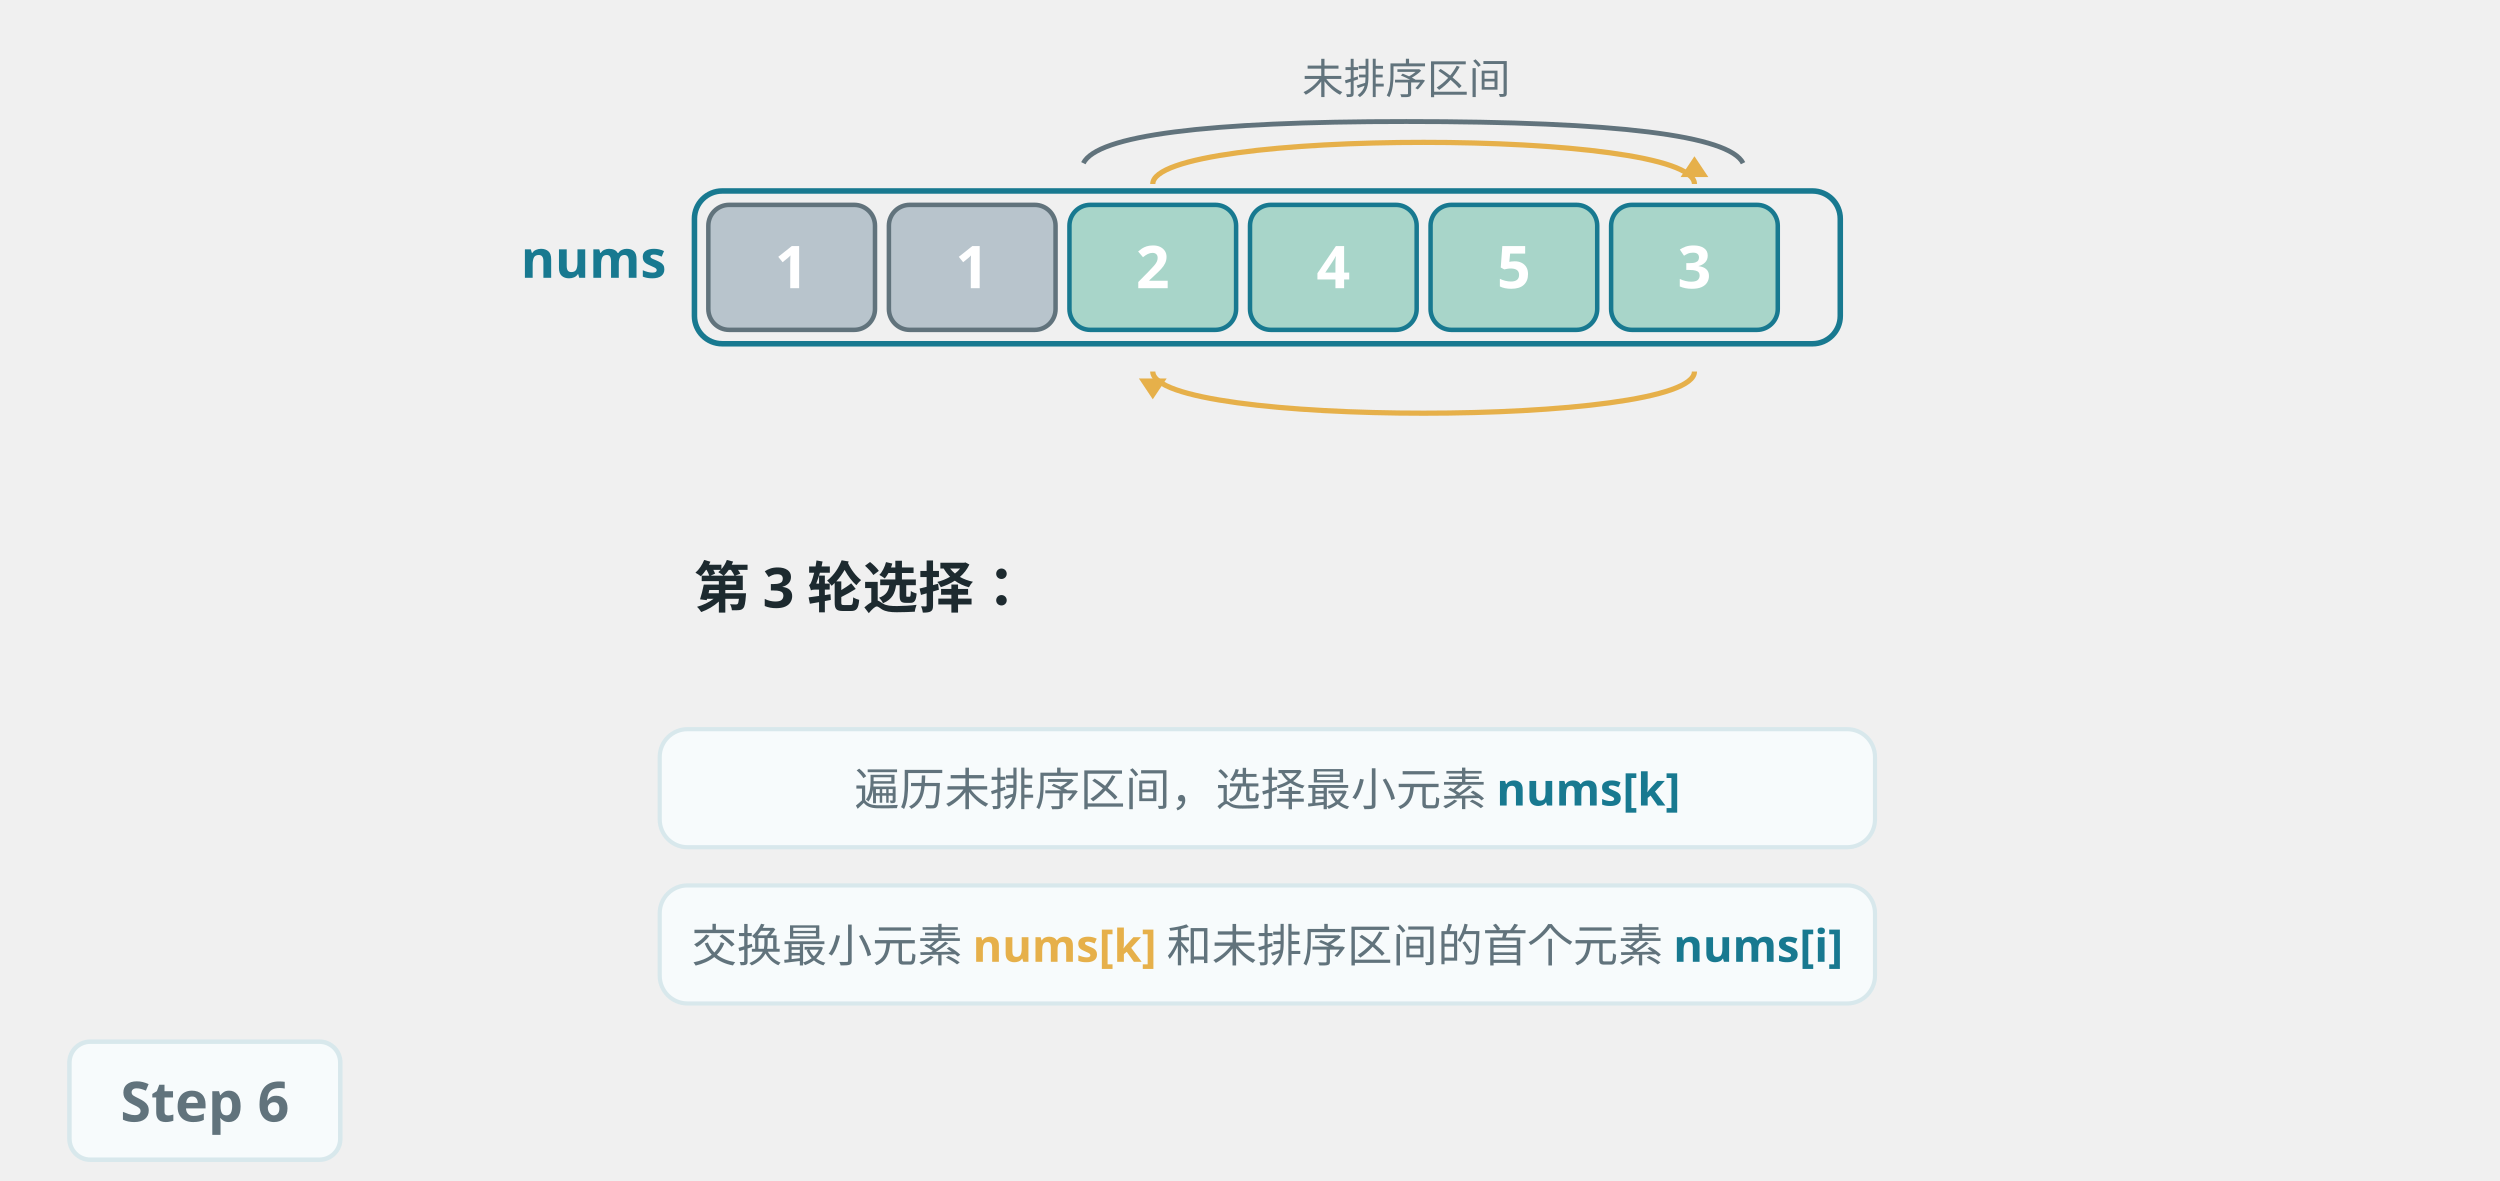
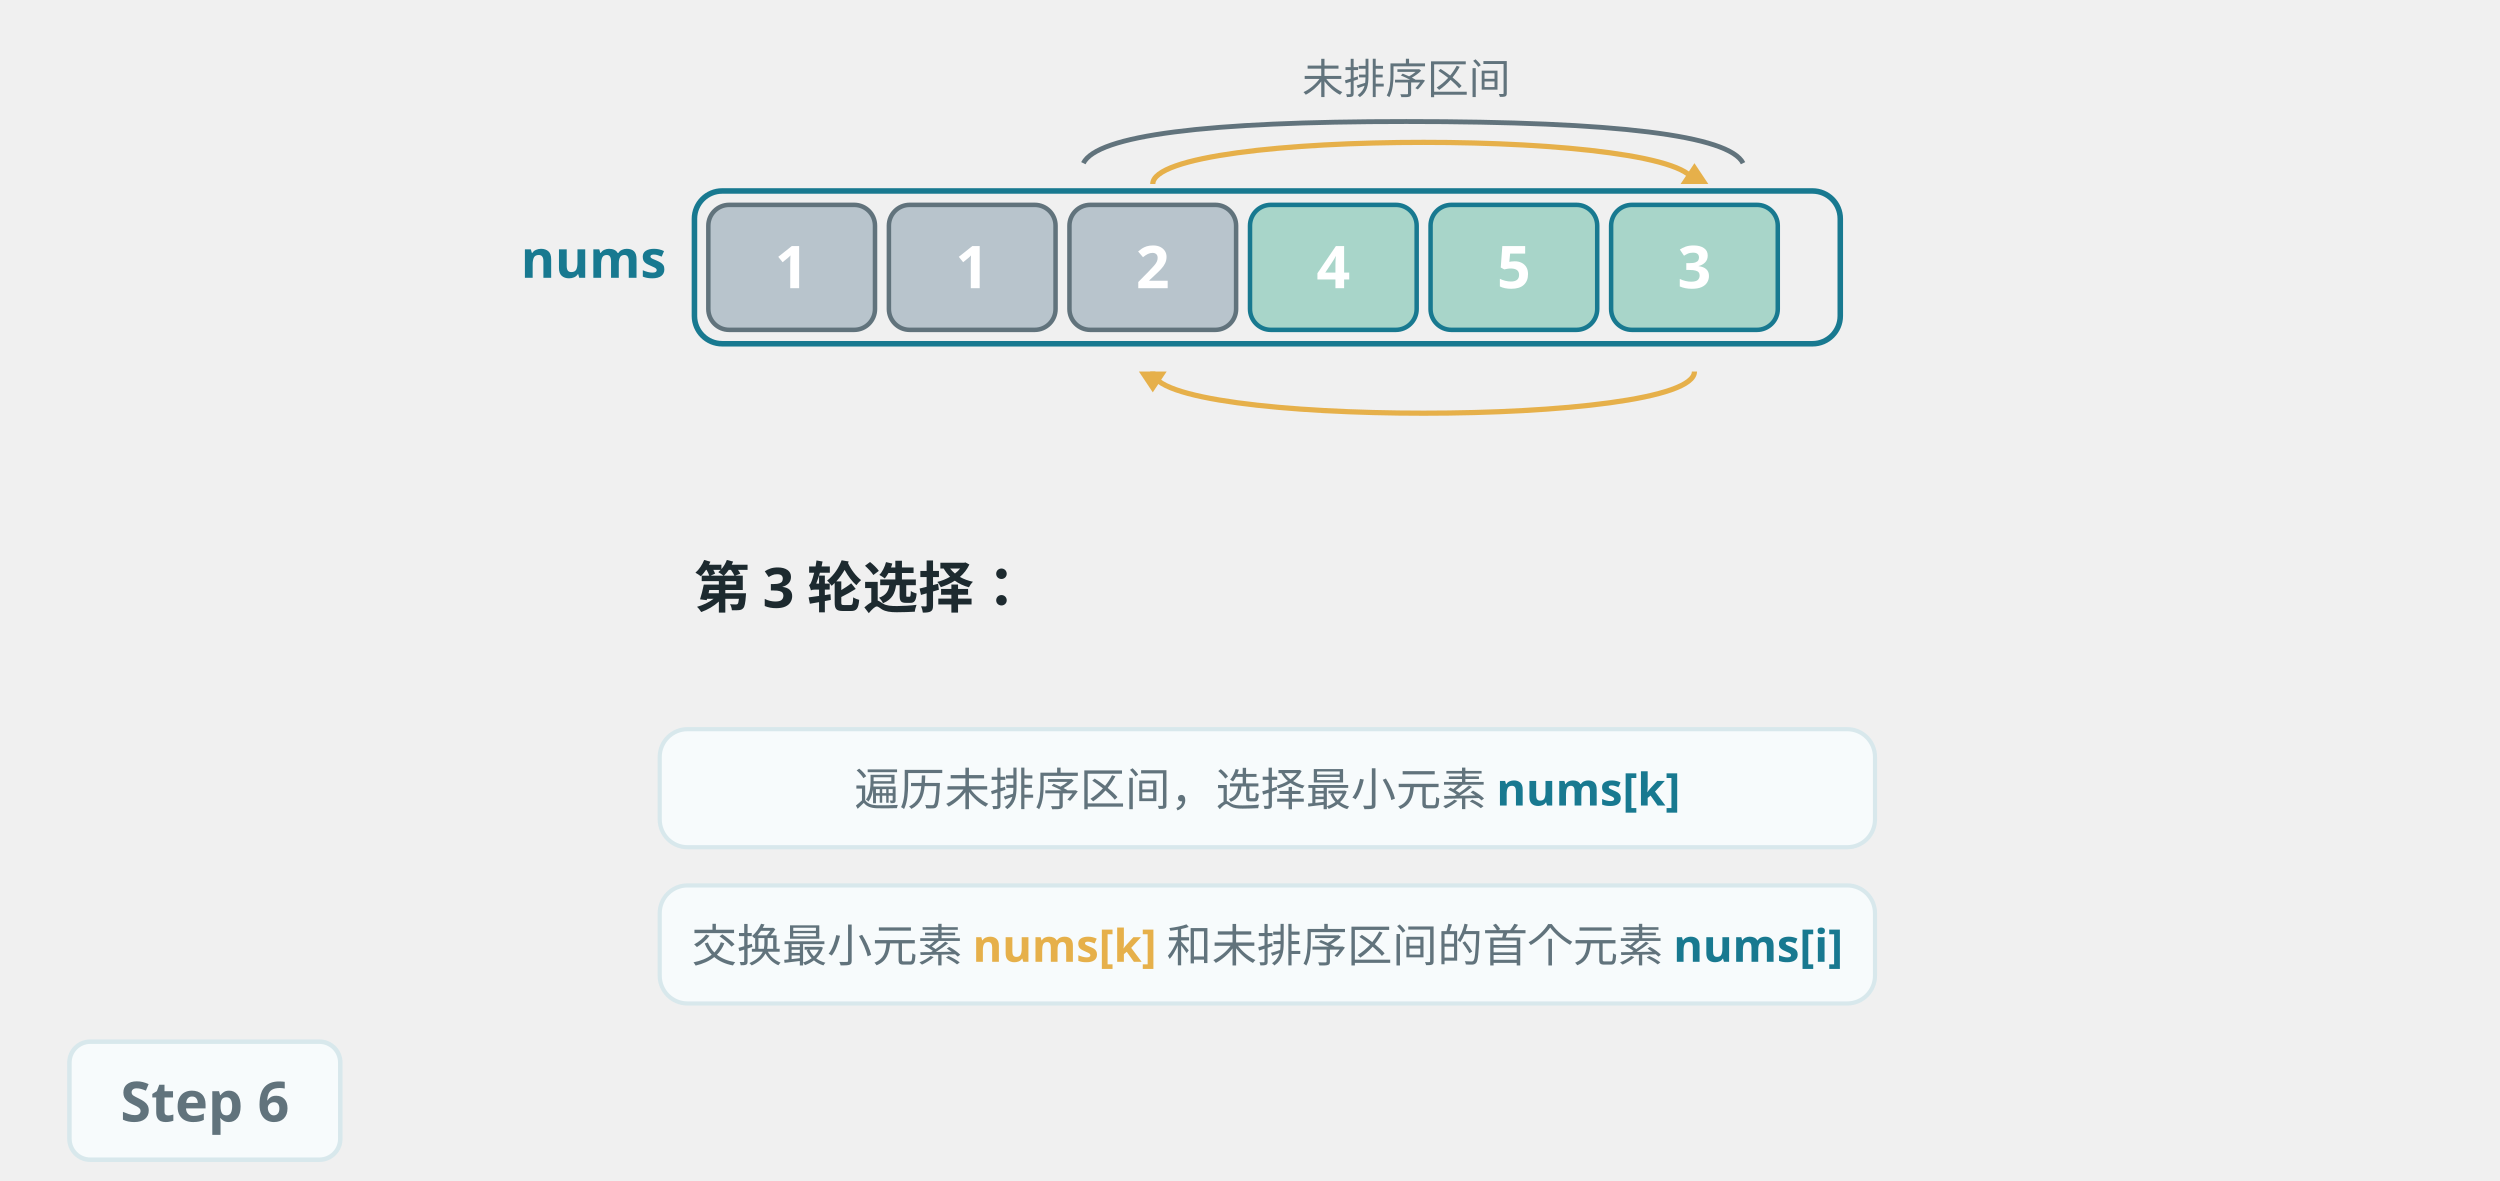
<svg xmlns="http://www.w3.org/2000/svg" viewBox="0 0 720 340" role="img" aria-label="选择排序步骤6">
  <defs>
    <filter id="sh" x="-4%" y="-4%" width="108%" height="112%">
      <feDropShadow dx="0" dy="1.5" stdDeviation="2" flood-color="#187990" flood-opacity=".07" />
    </filter>
  </defs>
  <g transform="translate(200, 55)">
    <text x="-50" y="25" font-family="'Microsoft YaHei',sans-serif" font-size="15" font-weight="700" fill="#187990">nums</text>
    <rect x="0" y="0" width="330" height="44" rx="8" ry="8" fill="none" stroke="#187990" stroke-width="1.6" />
    <rect x="4" y="4" width="48" height="36" rx="6" ry="6" fill="#b8c4cc" stroke="#61737c" stroke-width="1.3" />
    <text x="28" y="28" text-anchor="middle" font-family="'Microsoft YaHei',sans-serif" font-size="17" font-weight="700" fill="#fff">1</text>
    <rect x="56" y="4" width="48" height="36" rx="6" ry="6" fill="#b8c4cc" stroke="#61737c" stroke-width="1.3" />
    <text x="80" y="28" text-anchor="middle" font-family="'Microsoft YaHei',sans-serif" font-size="17" font-weight="700" fill="#fff">1</text>
-     <rect x="108" y="4" width="48" height="36" rx="6" ry="6" fill="#a8d5c9" stroke="#187990" stroke-width="1.3" />
+     <rect x="108" y="4" width="48" height="36" rx="6" ry="6" fill="#b8c4cc" stroke="#61737c" stroke-width="1.3" />
    <text x="132" y="28" text-anchor="middle" font-family="'Microsoft YaHei',sans-serif" font-size="17" font-weight="700" fill="#fff">2</text>
    <rect x="160" y="4" width="48" height="36" rx="6" ry="6" fill="#a8d5c9" stroke="#187990" stroke-width="1.3" />
    <text x="184" y="28" text-anchor="middle" font-family="'Microsoft YaHei',sans-serif" font-size="17" font-weight="700" fill="#fff">4</text>
    <rect x="212" y="4" width="48" height="36" rx="6" ry="6" fill="#a8d5c9" stroke="#187990" stroke-width="1.3" />
    <text x="236" y="28" text-anchor="middle" font-family="'Microsoft YaHei',sans-serif" font-size="17" font-weight="700" fill="#fff">5</text>
    <rect x="264" y="4" width="48" height="36" rx="6" ry="6" fill="#a8d5c9" stroke="#187990" stroke-width="1.3" />
    <text x="288" y="28" text-anchor="middle" font-family="'Microsoft YaHei',sans-serif" font-size="17" font-weight="700" fill="#fff">3</text>
    <path d="M 112 -8 Q 118 -20 205 -20 Q 296 -20 302 -8" stroke="#61737c" stroke-width="1.4" fill="none" />
    <text x="205" y="-28" text-anchor="middle" font-family="'Microsoft YaHei',sans-serif" font-size="12" fill="#61737c">未排序区间</text>
    <path d="M 132 -2 C 132 -18, 288 -18, 288 -2" stroke="#e6b04a" stroke-width="1.5" fill="none" />
-     <polygon points="284,-4 292,-4 288,-10" fill="#e6b04a" />
+     <polygon points="284,-2 292,-2 288,-8" fill="#e6b04a" />
    <path d="M 288 52 C 288 68, 132 68, 132 52" stroke="#e6b04a" stroke-width="1.5" fill="none" />
-     <polygon points="128,54 136,54 132,60" fill="#e6b04a" />
+     <polygon points="128,52 136,52 132,58" fill="#e6b04a" />
  </g>
  <text x="200" y="175" text-anchor="start" font-family="'Microsoft YaHei',sans-serif" font-size="16" font-weight="600" fill="#1d2a2f">第 <tspan font-weight="700">3</tspan> 轮选择：</text>
  <g transform="translate(190, 210)">
    <rect x="0" y="0" width="350" height="34" rx="8" ry="8" fill="#f7fbfc" stroke="#d8e8ec" stroke-width="1.2" />
    <text x="175" y="22" text-anchor="middle" font-family="'Microsoft YaHei',sans-serif" font-size="13" fill="#61737c">遍历未排序区间，选择最小元素 <tspan font-weight="600" fill="#187990">nums[k]</tspan>
    </text>
  </g>
  <g transform="translate(190, 255)">
    <rect x="0" y="0" width="350" height="34" rx="8" ry="8" fill="#f7fbfc" stroke="#d8e8ec" stroke-width="1.2" />
    <text x="175" y="22" text-anchor="middle" font-family="'Microsoft YaHei',sans-serif" font-size="13" fill="#61737c">交换最小元素 <tspan font-weight="600" fill="#e6b04a">nums[k]</tspan> 和未排序区间的首个元素 <tspan font-weight="600" fill="#187990">nums[i]</tspan>
    </text>
  </g>
  <g transform="translate(20, 300)">
    <rect x="0" y="0" width="78" height="34" rx="6" ry="6" fill="#f7fbfc" stroke="#d8e8ec" stroke-width="1.3" />
    <text x="39" y="23" text-anchor="middle" font-family="'Microsoft YaHei',sans-serif" font-size="16" font-weight="700" fill="#61737c">Step 6</text>
  </g>
</svg>
